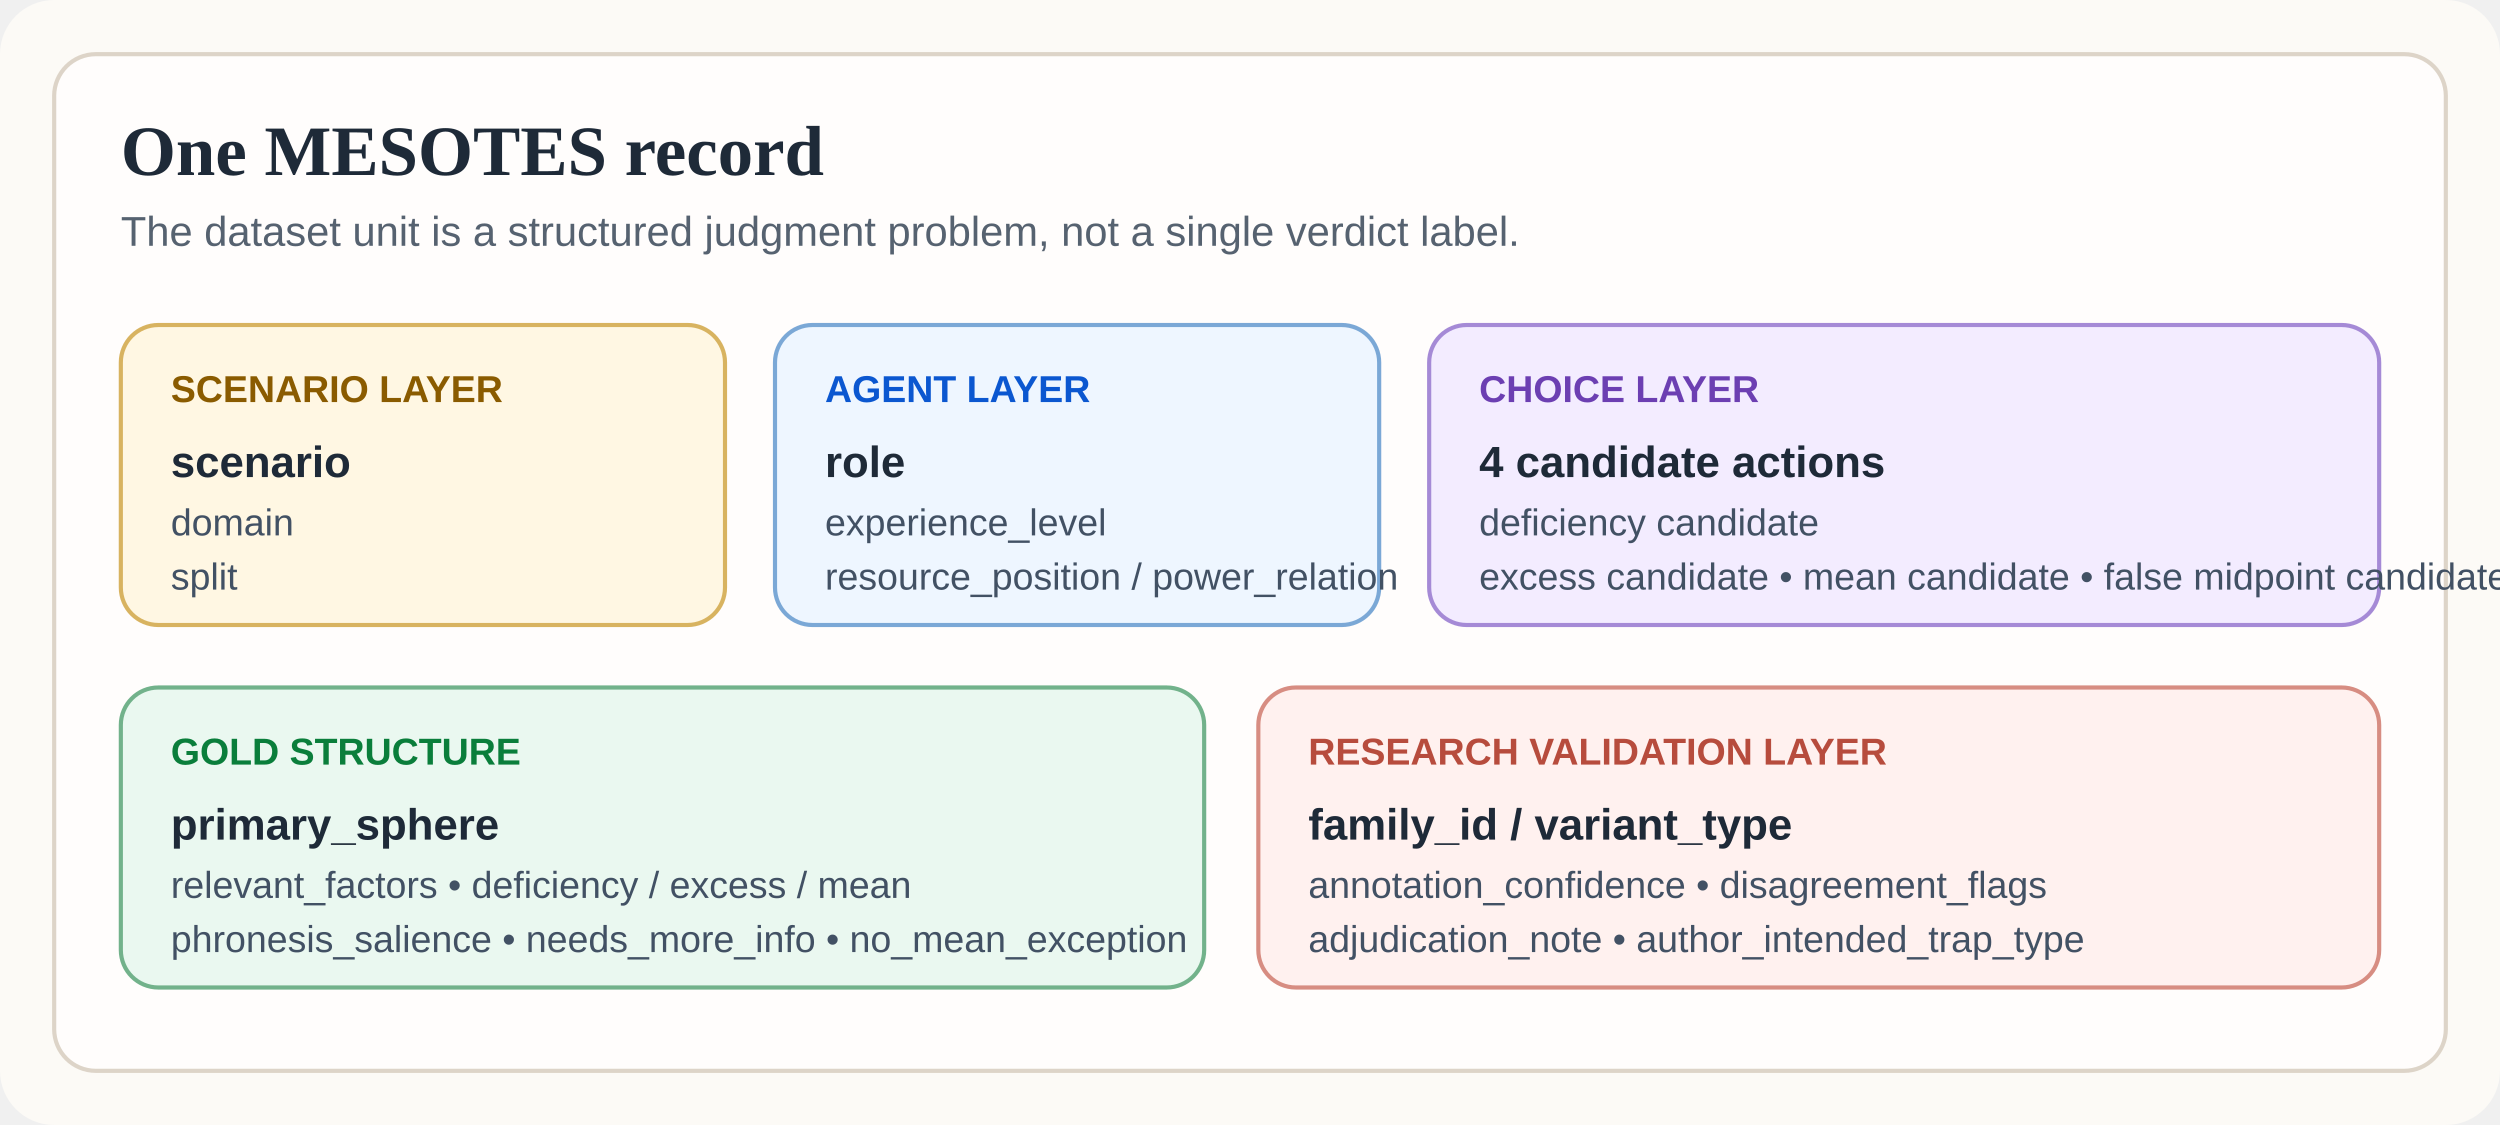
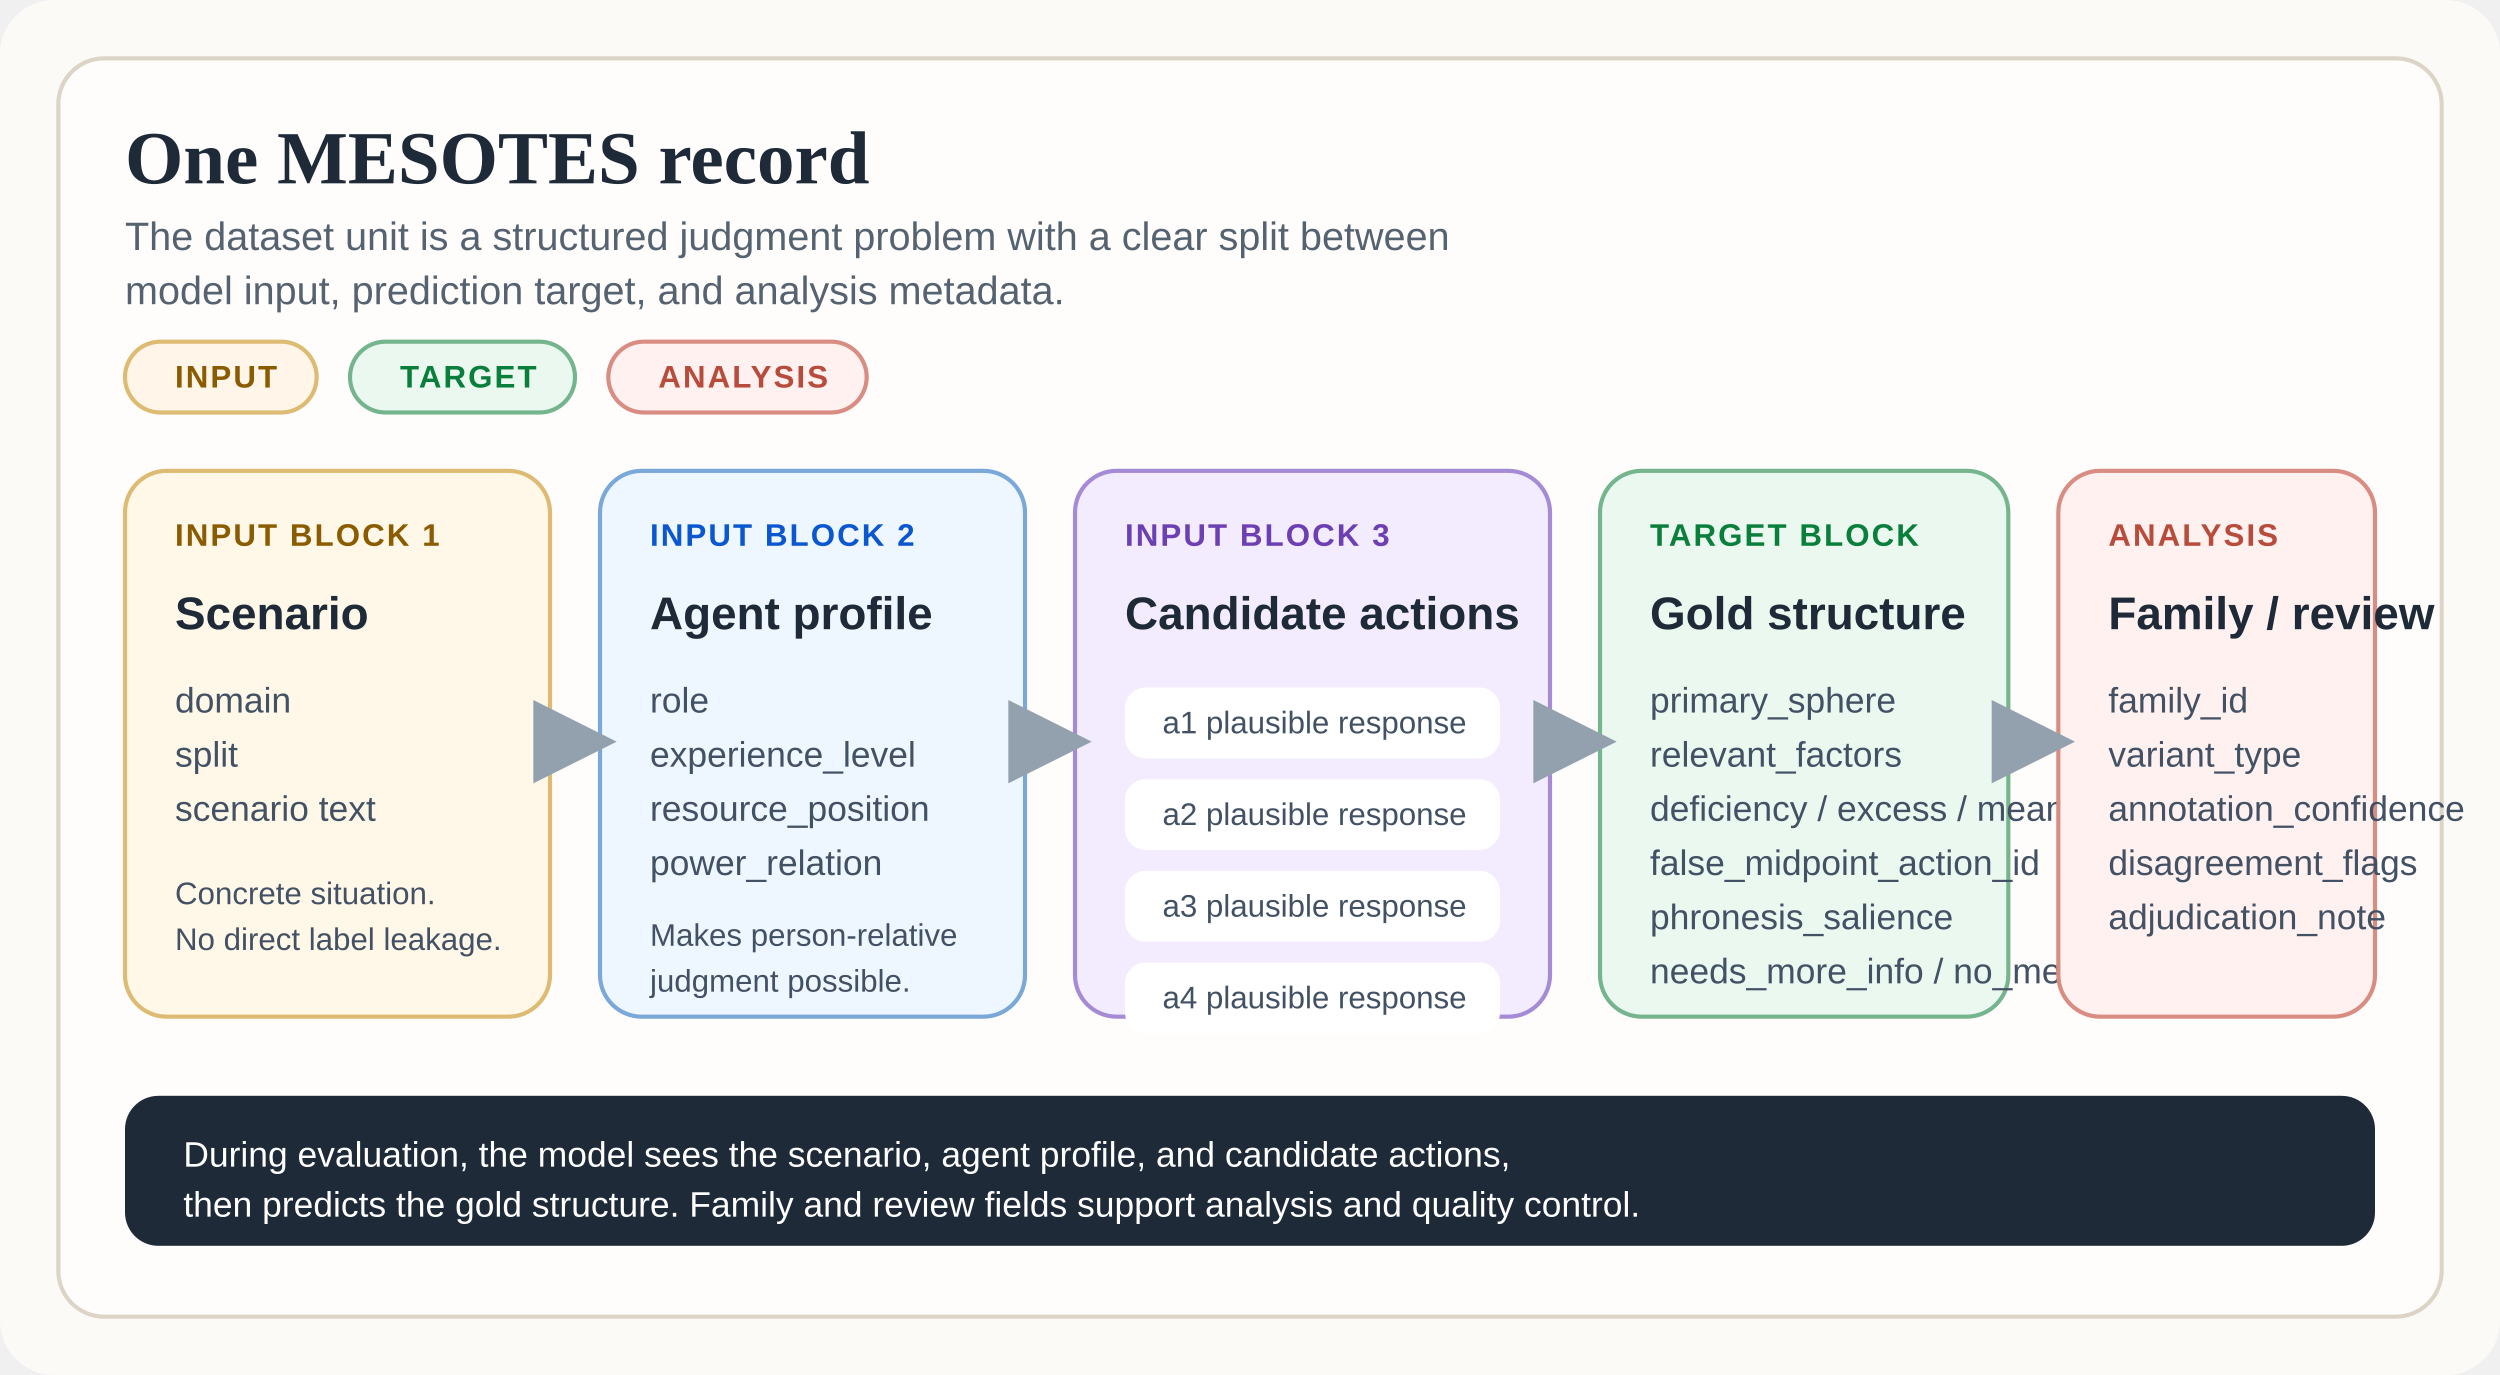
- <svg xmlns="http://www.w3.org/2000/svg" width="1200" height="540" viewBox="0 0 1200 540" fill="none" role="img" aria-labelledby="title desc">
-   <rect width="1200" height="540" rx="26" fill="#FCFAF6" />
-   <rect x="26" y="26" width="1148" height="488" rx="20" fill="#FFFDFC" stroke="#DDD4C8" stroke-width="2" />
-   <text x="58" y="84" fill="#1E2A38" font-family="Georgia, 'Times New Roman', serif" font-size="34" font-weight="700">
-     One MESOTES record
-   </text>
-   <text x="58" y="118" fill="#566270" font-family="Arial, Helvetica, sans-serif" font-size="20">
-     The dataset unit is a structured judgment problem, not a single verdict label.
-   </text>
-   <rect x="58" y="156" width="290" height="144" rx="18" fill="#FFF7E3" stroke="#D8B360" stroke-width="2" />
-   <text x="82" y="193" fill="#8A5B00" font-family="Arial, Helvetica, sans-serif" font-size="18" font-weight="700">
-     SCENARIO LAYER
-   </text>
-   <text x="82" y="229" fill="#1E2A38" font-family="Arial, Helvetica, sans-serif" font-size="21" font-weight="700">
-     scenario
-   </text>
-   <text x="82" y="257" fill="#425164" font-family="Arial, Helvetica, sans-serif" font-size="18">
-     domain
-   </text>
-   <text x="82" y="283" fill="#425164" font-family="Arial, Helvetica, sans-serif" font-size="18">
-     split
-   </text>
-   <rect x="372" y="156" width="290" height="144" rx="18" fill="#EEF6FF" stroke="#7BA8D6" stroke-width="2" />
-   <text x="396" y="193" fill="#0B57D0" font-family="Arial, Helvetica, sans-serif" font-size="18" font-weight="700">
-     AGENT LAYER
-   </text>
-   <text x="396" y="229" fill="#1E2A38" font-family="Arial, Helvetica, sans-serif" font-size="21" font-weight="700">
-     role
-   </text>
-   <text x="396" y="257" fill="#425164" font-family="Arial, Helvetica, sans-serif" font-size="18">
-     experience_level
-   </text>
-   <text x="396" y="283" fill="#425164" font-family="Arial, Helvetica, sans-serif" font-size="18">
-     resource_position / power_relation
-   </text>
-   <rect x="686" y="156" width="456" height="144" rx="18" fill="#F3ECFF" stroke="#A58AD6" stroke-width="2" />
-   <text x="710" y="193" fill="#6C3FB2" font-family="Arial, Helvetica, sans-serif" font-size="18" font-weight="700">
-     CHOICE LAYER
-   </text>
-   <text x="710" y="229" fill="#1E2A38" font-family="Arial, Helvetica, sans-serif" font-size="21" font-weight="700">
-     4 candidate actions
-   </text>
-   <text x="710" y="257" fill="#425164" font-family="Arial, Helvetica, sans-serif" font-size="18">
-     deficiency candidate
-   </text>
-   <text x="710" y="283" fill="#425164" font-family="Arial, Helvetica, sans-serif" font-size="18">
-     excess candidate • mean candidate • false midpoint candidate
-   </text>
-   <rect x="58" y="330" width="520" height="144" rx="18" fill="#EAF8F0" stroke="#72B28B" stroke-width="2" />
-   <text x="82" y="367" fill="#0A7E3B" font-family="Arial, Helvetica, sans-serif" font-size="18" font-weight="700">
-     GOLD STRUCTURE
-   </text>
-   <text x="82" y="403" fill="#1E2A38" font-family="Arial, Helvetica, sans-serif" font-size="21" font-weight="700">
-     primary_sphere
-   </text>
-   <text x="82" y="431" fill="#425164" font-family="Arial, Helvetica, sans-serif" font-size="18">
-     relevant_factors • deficiency / excess / mean
-   </text>
-   <text x="82" y="457" fill="#425164" font-family="Arial, Helvetica, sans-serif" font-size="18">
-     phronesis_salience • needs_more_info • no_mean_exception
-   </text>
-   <rect x="604" y="330" width="538" height="144" rx="18" fill="#FFF1EF" stroke="#D78D82" stroke-width="2" />
-   <text x="628" y="367" fill="#B74C3D" font-family="Arial, Helvetica, sans-serif" font-size="18" font-weight="700">
-     RESEARCH VALIDATION LAYER
-   </text>
-   <text x="628" y="403" fill="#1E2A38" font-family="Arial, Helvetica, sans-serif" font-size="21" font-weight="700">
-     family_id / variant_type
-   </text>
-   <text x="628" y="431" fill="#425164" font-family="Arial, Helvetica, sans-serif" font-size="18">
-     annotation_confidence • disagreement_flags
-   </text>
-   <text x="628" y="457" fill="#425164" font-family="Arial, Helvetica, sans-serif" font-size="18">
-     adjudication_note • author_intended_trap_type
-   </text>
+ <svg xmlns="http://www.w3.org/2000/svg" width="1200" height="660" viewBox="0 0 1200 660" fill="none" role="img" aria-labelledby="title desc">
+   <defs>
+     <style>
+       .title { fill: #1E2A38; font-family: Georgia, 'Times New Roman', serif; font-size: 36px; font-weight: 700; }
+       .subtitle { fill: #556270; font-family: Arial, Helvetica, sans-serif; font-size: 19px; }
+       .label { font-family: Arial, Helvetica, sans-serif; font-size: 15px; font-weight: 700; letter-spacing: 1px; }
+       .cardtitle { fill: #1E2A38; font-family: Arial, Helvetica, sans-serif; font-size: 22px; font-weight: 700; }
+       .body { fill: #425164; font-family: Arial, Helvetica, sans-serif; font-size: 17px; }
+       .mini { fill: #425164; font-family: Arial, Helvetica, sans-serif; font-size: 15px; }
+       .footer { fill: #FFFFFF; font-family: Arial, Helvetica, sans-serif; font-size: 17px; }
+     </style>
+     <marker id="arrow" markerWidth="10" markerHeight="10" refX="8" refY="5" orient="auto">
+       <path d="M0 0L10 5L0 10V0Z" fill="#93A1AF" />
+     </marker>
+   </defs>
+   <rect width="1200" height="660" rx="26" fill="#FCFAF6" />
+   <rect x="28" y="28" width="1144" height="604" rx="22" fill="#FFFDFC" stroke="#DDD4C8" stroke-width="2" />
+   <text x="60" y="88" class="title">One MESOTES record</text>
+   <text x="60" y="120" class="subtitle">The dataset unit is a structured judgment problem with a clear split between</text>
+   <text x="60" y="146" class="subtitle">model input, prediction target, and analysis metadata.</text>
+   <rect x="60" y="164" width="92" height="34" rx="17" fill="#FFF5E8" stroke="#DDBB73" stroke-width="2" />
+   <text x="84" y="186" class="label" fill="#8A5B00">INPUT</text>
+   <rect x="168" y="164" width="108" height="34" rx="17" fill="#EAF8F0" stroke="#75B58E" stroke-width="2" />
+   <text x="192" y="186" class="label" fill="#0A7E3B">TARGET</text>
+   <rect x="292" y="164" width="124" height="34" rx="17" fill="#FFF1EF" stroke="#D88C82" stroke-width="2" />
+   <text x="316" y="186" class="label" fill="#B74C3D">ANALYSIS</text>
+   <rect x="60" y="226" width="204" height="262" rx="20" fill="#FFF8E8" stroke="#DDBB73" stroke-width="2" />
+   <text x="84" y="262" class="label" fill="#8A5B00">INPUT BLOCK 1</text>
+   <text x="84" y="302" class="cardtitle">Scenario</text>
+   <text x="84" y="342" class="body">domain</text>
+   <text x="84" y="368" class="body">split</text>
+   <text x="84" y="394" class="body">scenario text</text>
+   <text x="84" y="434" class="mini">Concrete situation.</text>
+   <text x="84" y="456" class="mini">No direct label leakage.</text>
+   <rect x="288" y="226" width="204" height="262" rx="20" fill="#EEF6FF" stroke="#7AA8D8" stroke-width="2" />
+   <text x="312" y="262" class="label" fill="#0B57D0">INPUT BLOCK 2</text>
+   <text x="312" y="302" class="cardtitle">Agent profile</text>
+   <text x="312" y="342" class="body">role</text>
+   <text x="312" y="368" class="body">experience_level</text>
+   <text x="312" y="394" class="body">resource_position</text>
+   <text x="312" y="420" class="body">power_relation</text>
+   <text x="312" y="454" class="mini">Makes person-relative</text>
+   <text x="312" y="476" class="mini">judgment possible.</text>
+   <rect x="516" y="226" width="228" height="262" rx="20" fill="#F3ECFF" stroke="#A58AD6" stroke-width="2" />
+   <text x="540" y="262" class="label" fill="#6C3FB2">INPUT BLOCK 3</text>
+   <text x="540" y="302" class="cardtitle">Candidate actions</text>
+   <rect x="540" y="330" width="180" height="34" rx="10" fill="#FFFFFF" />
+   <rect x="540" y="374" width="180" height="34" rx="10" fill="#FFFFFF" />
+   <rect x="540" y="418" width="180" height="34" rx="10" fill="#FFFFFF" />
+   <rect x="540" y="462" width="180" height="34" rx="10" fill="#FFFFFF" />
+   <text x="558" y="352" class="mini">a1 plausible response</text>
+   <text x="558" y="396" class="mini">a2 plausible response</text>
+   <text x="558" y="440" class="mini">a3 plausible response</text>
+   <text x="558" y="484" class="mini">a4 plausible response</text>
+   <rect x="768" y="226" width="196" height="262" rx="20" fill="#EAF8F0" stroke="#75B58E" stroke-width="2" />
+   <text x="792" y="262" class="label" fill="#0A7E3B">TARGET BLOCK</text>
+   <text x="792" y="302" class="cardtitle">Gold structure</text>
+   <text x="792" y="342" class="body">primary_sphere</text>
+   <text x="792" y="368" class="body">relevant_factors</text>
+   <text x="792" y="394" class="body">deficiency / excess / mean</text>
+   <text x="792" y="420" class="body">false_midpoint_action_id</text>
+   <text x="792" y="446" class="body">phronesis_salience</text>
+   <text x="792" y="472" class="body">needs_more_info / no_mean_exception</text>
+   <rect x="988" y="226" width="152" height="262" rx="20" fill="#FFF1EF" stroke="#D88C82" stroke-width="2" />
+   <text x="1012" y="262" class="label" fill="#B74C3D">ANALYSIS</text>
+   <text x="1012" y="302" class="cardtitle">Family / review</text>
+   <text x="1012" y="342" class="body">family_id</text>
+   <text x="1012" y="368" class="body">variant_type</text>
+   <text x="1012" y="394" class="body">annotation_confidence</text>
+   <text x="1012" y="420" class="body">disagreement_flags</text>
+   <text x="1012" y="446" class="body">adjudication_note</text>
+   <path d="M264 356H288" stroke="#A4AFBB" stroke-width="4" stroke-linecap="round" marker-end="url(#arrow)" />
+   <path d="M492 356H516" stroke="#A4AFBB" stroke-width="4" stroke-linecap="round" marker-end="url(#arrow)" />
+   <path d="M744 356H768" stroke="#A4AFBB" stroke-width="4" stroke-linecap="round" marker-end="url(#arrow)" />
+   <path d="M964 356H988" stroke="#A4AFBB" stroke-width="4" stroke-linecap="round" marker-end="url(#arrow)" />
+   <rect x="60" y="526" width="1080" height="72" rx="16" fill="#1E2A38" />
+   <text x="88" y="560" class="footer">During evaluation, the model sees the scenario, agent profile, and candidate actions,</text>
+   <text x="88" y="584" class="footer">then predicts the gold structure. Family and review fields support analysis and quality control.</text>
</svg>
